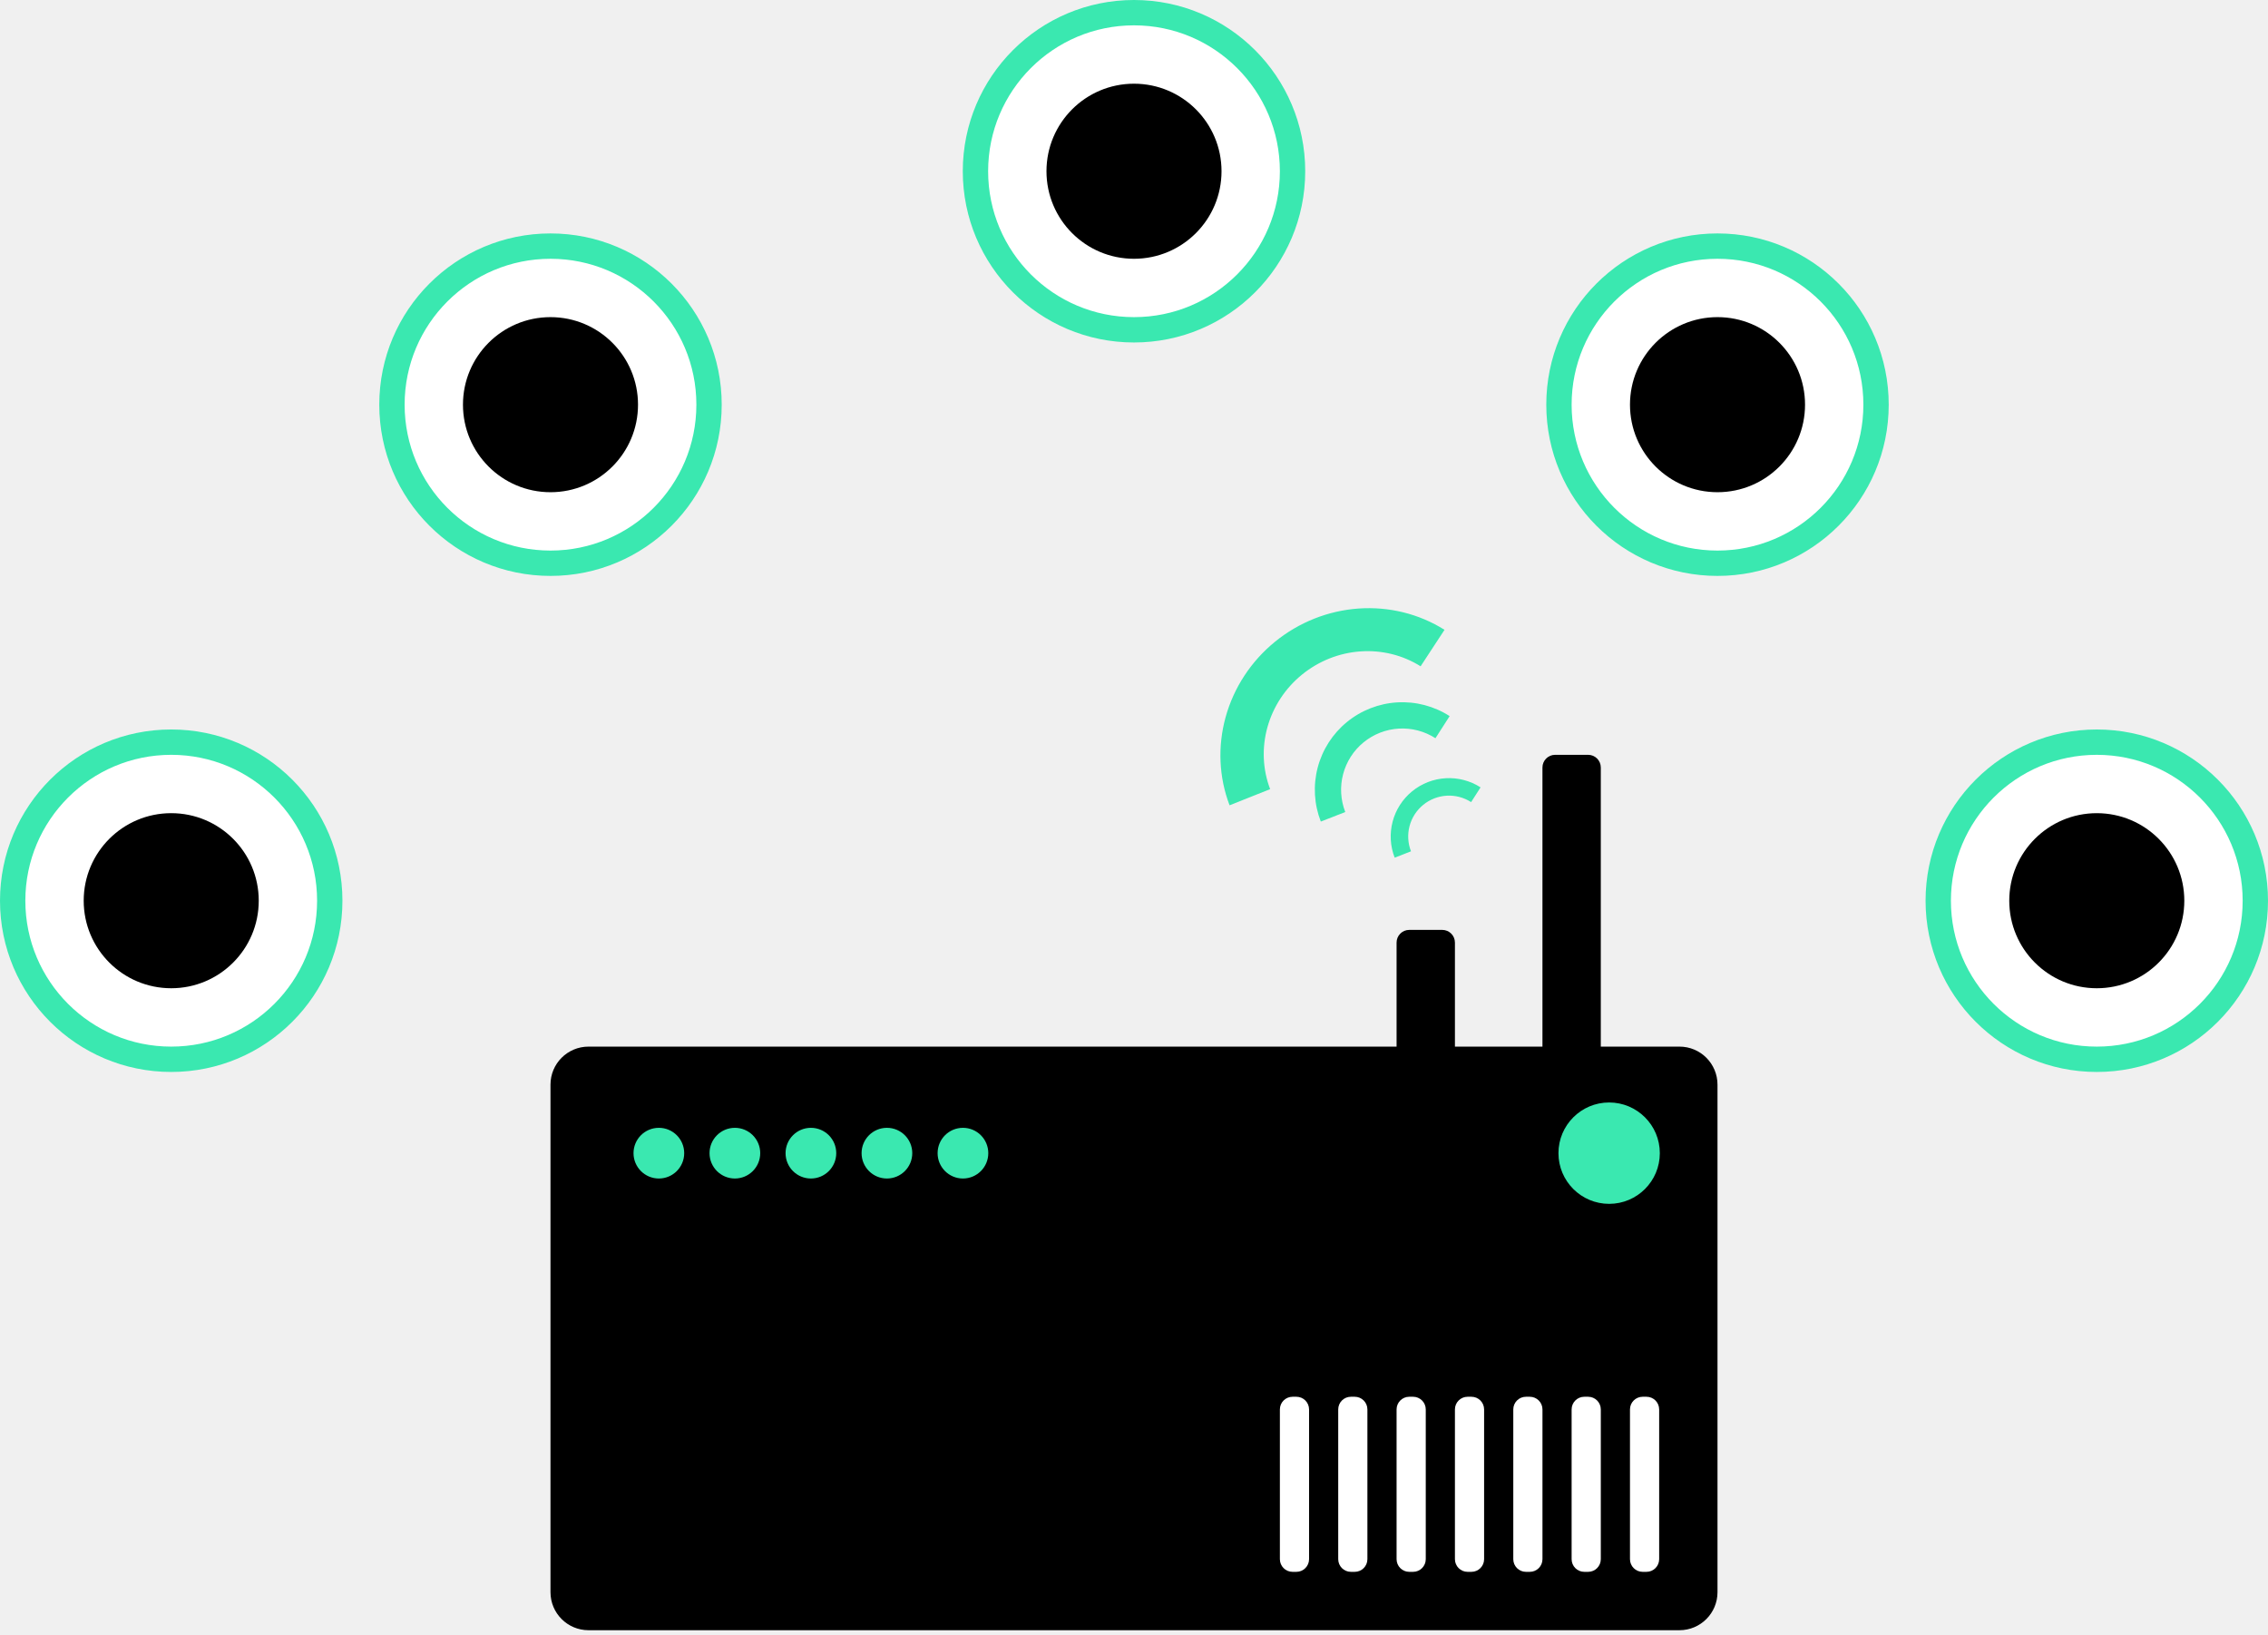
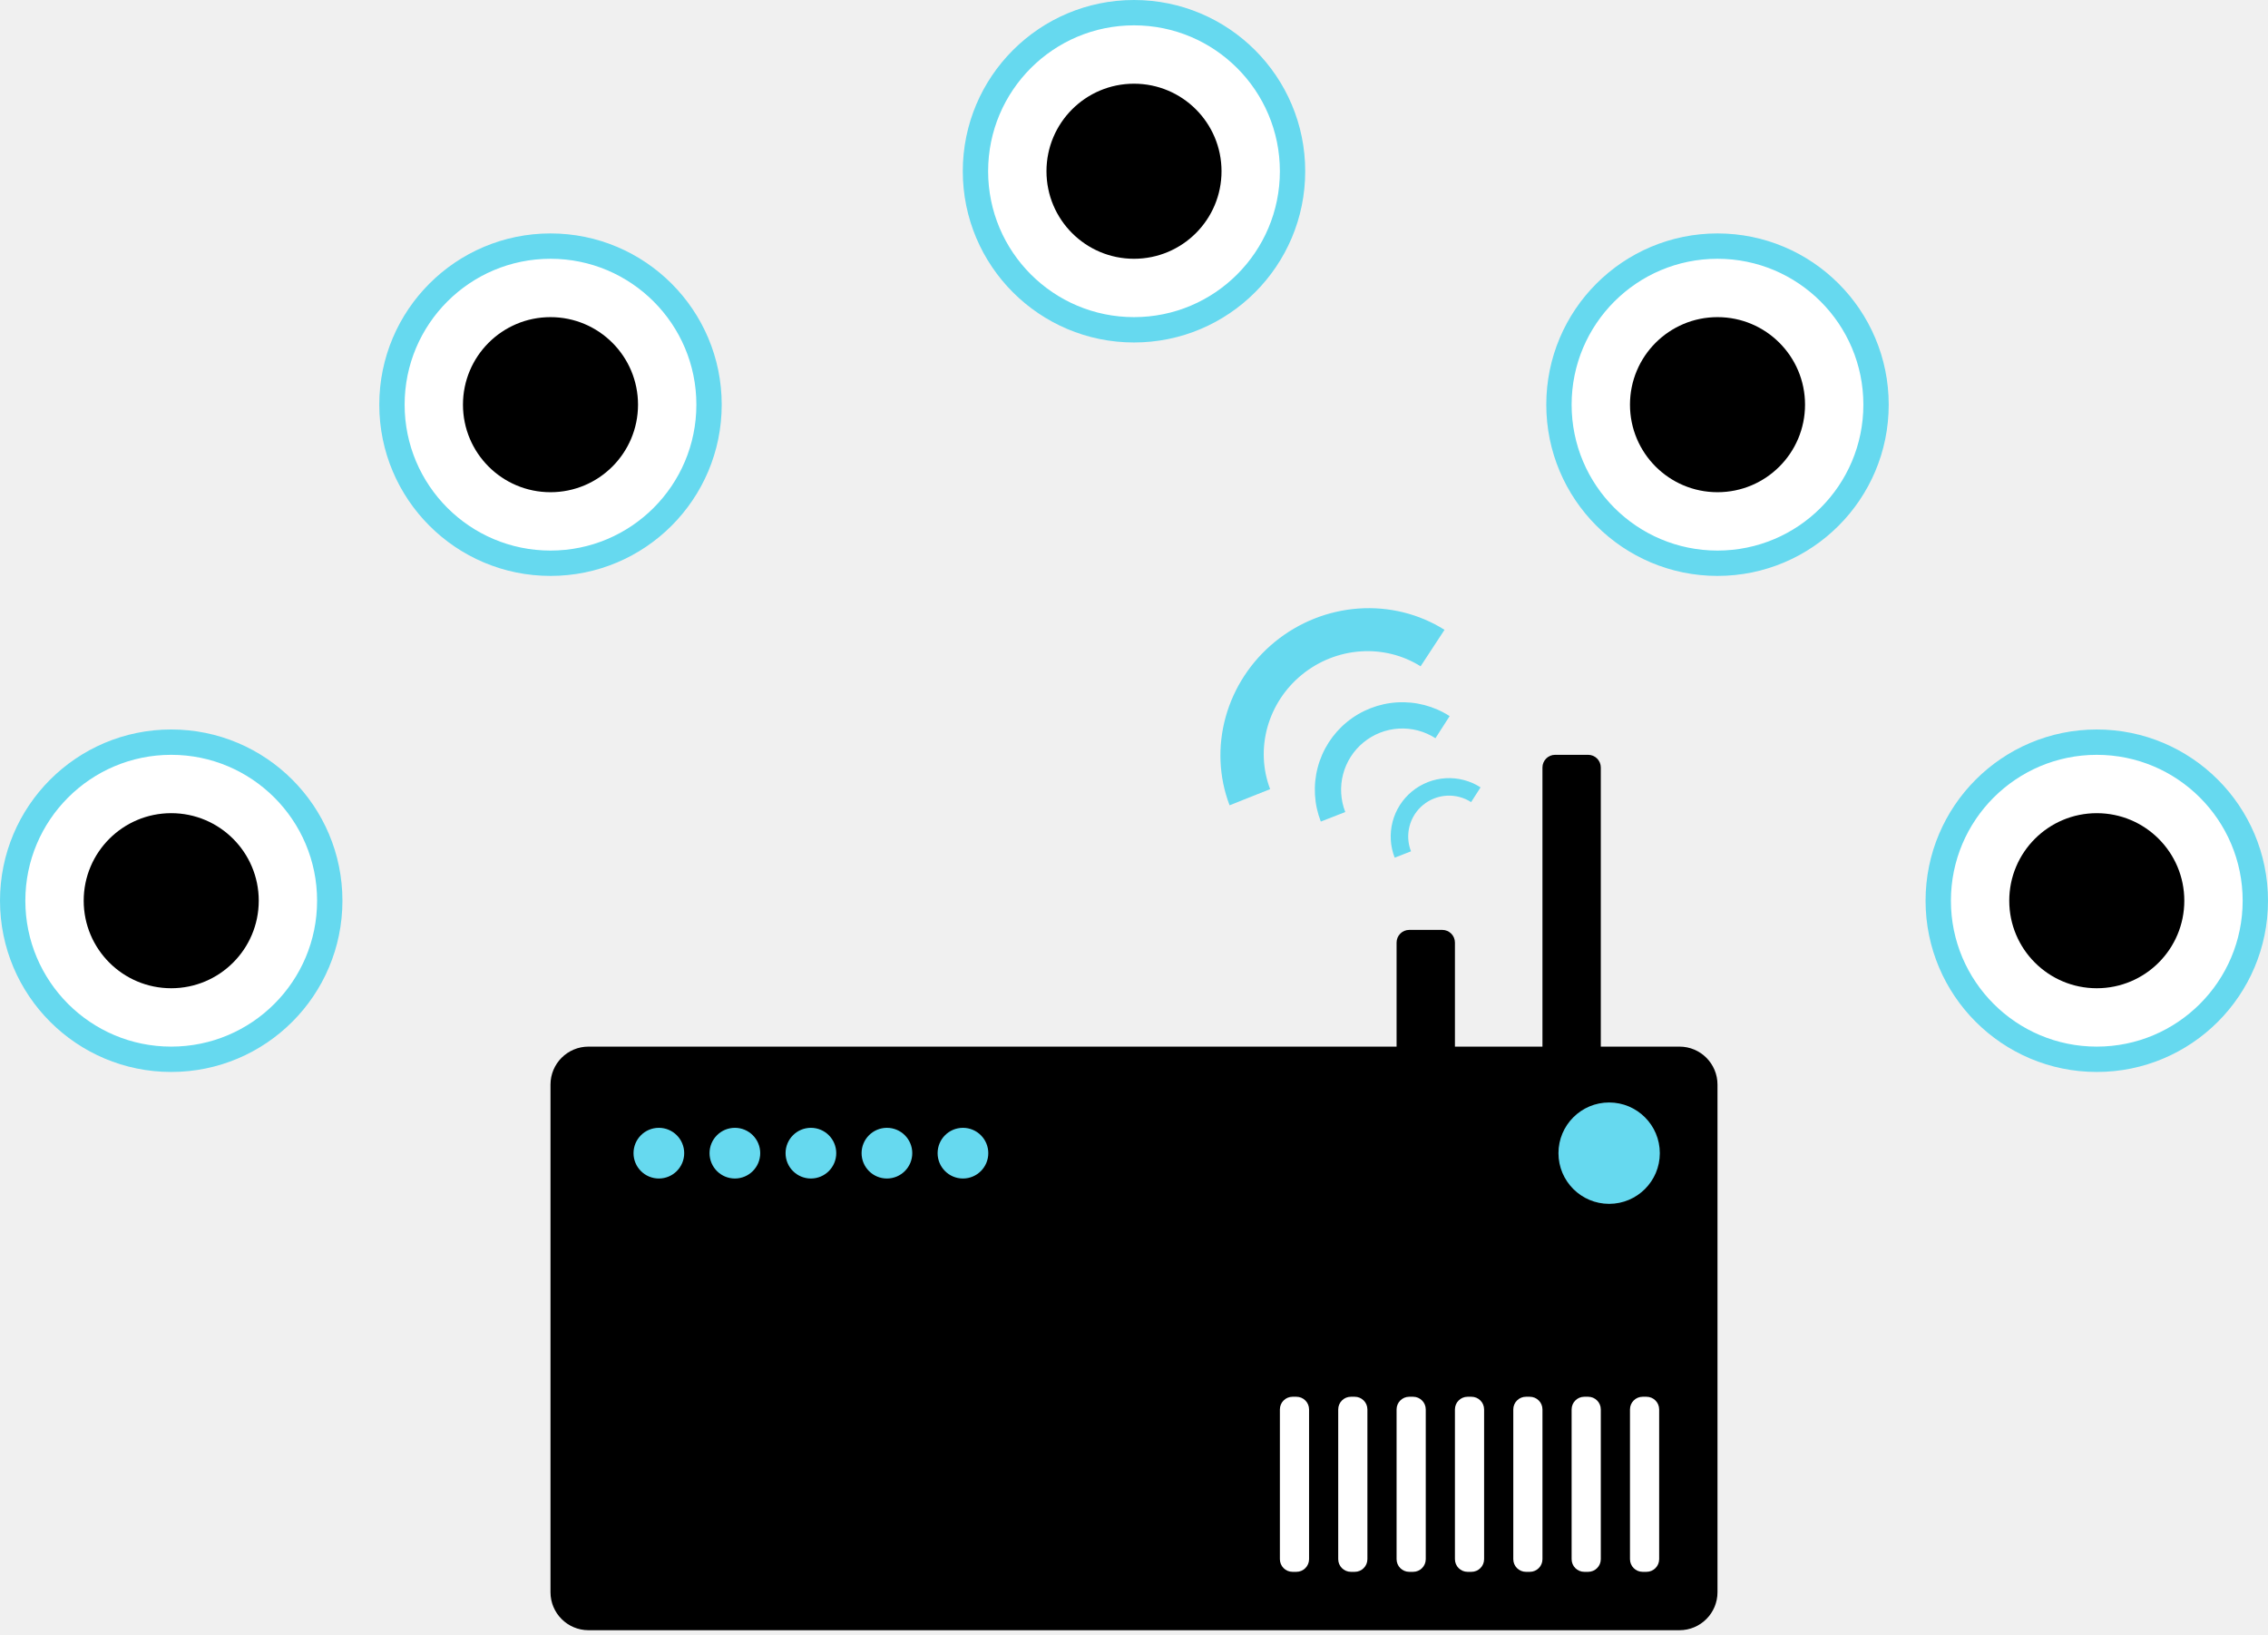
<svg xmlns="http://www.w3.org/2000/svg" width="179" height="129" viewBox="0 0 179 129" fill="none">
-   <rect x="43.447" y="82.592" width="92.105" height="46.053" rx="3" fill="black" />
-   <rect x="110.224" y="73.381" width="4.605" height="13.816" rx="1" fill="black" />
-   <rect x="121.737" y="59.565" width="4.605" height="27.631" rx="1" fill="black" />
-   <circle cx="127" cy="91" r="4" fill="#3ae8b0" />
-   <path d="M97.043 63.548C96.199 61.336 96.091 58.896 96.734 56.579C97.377 54.261 98.737 52.185 100.621 50.648C102.504 49.111 104.814 48.191 107.218 48.021C109.623 47.851 112 48.439 114.007 49.701L112.12 52.58C110.715 51.697 109.052 51.285 107.368 51.404C105.685 51.523 104.068 52.167 102.75 53.243C101.431 54.319 100.479 55.772 100.029 57.394C99.579 59.016 99.655 60.724 100.245 62.273L97.043 63.548Z" fill="#3ae8b0" />
-   <path d="M104.244 64.832C103.714 63.473 103.628 61.981 103.998 60.57C104.368 59.159 105.176 57.901 106.305 56.978C107.434 56.054 108.826 55.511 110.283 55.427C111.739 55.343 113.185 55.722 114.412 56.511L113.292 58.255C112.433 57.703 111.421 57.437 110.402 57.496C109.382 57.555 108.408 57.935 107.617 58.581C106.827 59.228 106.262 60.108 106.003 61.096C105.743 62.084 105.804 63.128 106.174 64.08L104.244 64.832Z" fill="#3ae8b0" />
-   <path d="M110.074 67.682C109.721 66.776 109.664 65.781 109.911 64.841C110.157 63.9 110.696 63.062 111.448 62.446C112.201 61.83 113.129 61.468 114.1 61.412C115.071 61.356 116.035 61.609 116.853 62.134L116.107 63.297C115.534 62.929 114.859 62.752 114.18 62.791C113.5 62.83 112.85 63.084 112.323 63.515C111.797 63.946 111.42 64.533 111.247 65.191C111.074 65.85 111.114 66.546 111.362 67.18L110.074 67.682Z" fill="#3ae8b0" />
+   <rect x="43.447" y="82.592" width="92.105" height="46.053" rx="3" fill="#000" />
+   <rect x="110.224" y="73.381" width="4.605" height="13.816" rx="1" fill="#000" />
+   <rect x="121.737" y="59.565" width="4.605" height="27.631" rx="1" fill="#000" />
+   <circle cx="127" cy="91" r="4" fill="#66d9ef" />
+   <path d="M97.043 63.548C96.199 61.336 96.091 58.896 96.734 56.579C97.377 54.261 98.737 52.185 100.621 50.648C102.504 49.111 104.814 48.191 107.218 48.021C109.623 47.851 112 48.439 114.007 49.701L112.12 52.58C110.715 51.697 109.052 51.285 107.368 51.404C105.685 51.523 104.068 52.167 102.75 53.243C101.431 54.319 100.479 55.772 100.029 57.394C99.579 59.016 99.655 60.724 100.245 62.273L97.043 63.548Z" fill="#66d9ef" />
+   <path d="M104.244 64.832C103.714 63.473 103.628 61.981 103.998 60.57C104.368 59.159 105.176 57.901 106.305 56.978C107.434 56.054 108.826 55.511 110.283 55.427C111.739 55.343 113.185 55.722 114.412 56.511L113.292 58.255C112.433 57.703 111.421 57.437 110.402 57.496C109.382 57.555 108.408 57.935 107.617 58.581C106.827 59.228 106.262 60.108 106.003 61.096C105.743 62.084 105.804 63.128 106.174 64.08L104.244 64.832Z" fill="#66d9ef" />
+   <path d="M110.074 67.682C109.721 66.776 109.664 65.781 109.911 64.841C110.157 63.9 110.696 63.062 111.448 62.446C112.201 61.83 113.129 61.468 114.1 61.412C115.071 61.356 116.035 61.609 116.853 62.134L116.107 63.297C115.534 62.929 114.859 62.752 114.18 62.791C113.5 62.83 112.85 63.084 112.323 63.515C111.797 63.946 111.42 64.533 111.247 65.191C111.074 65.85 111.114 66.546 111.362 67.18L110.074 67.682Z" fill="#66d9ef" />
  <rect x="101.014" y="110.223" width="2.303" height="13.816" rx="1" fill="white" />
  <rect x="105.618" y="110.223" width="2.303" height="13.816" rx="1" fill="white" />
  <rect x="110.224" y="110.223" width="2.303" height="13.816" rx="1" fill="white" />
  <rect x="114.829" y="110.223" width="2.303" height="13.816" rx="1" fill="white" />
  <rect x="119.435" y="110.223" width="2.303" height="13.816" rx="1" fill="white" />
  <rect x="124.039" y="110.223" width="2.303" height="13.816" rx="1" fill="white" />
  <rect x="128.645" y="110.223" width="2.303" height="13.816" rx="1" fill="white" />
-   <circle cx="89.5" cy="13.513" r="12.513" fill="white" stroke="#3ae8b0" stroke-width="2" />
-   <circle cx="89.5" cy="13.513" r="6.908" fill="black" />
-   <circle r="12.513" transform="matrix(-1 0 0 1 43.4475 31.934)" fill="white" stroke="#3ae8b0" stroke-width="2" />
-   <circle r="12.513" transform="matrix(-1 0 0 1 13.5131 71.0785)" fill="white" stroke="#3ae8b0" stroke-width="2" />
-   <circle r="6.908" transform="matrix(-1 0 0 1 43.4471 31.9342)" fill="black" />
-   <circle r="6.908" transform="matrix(-1 0 0 1 13.5138 71.0778)" fill="black" />
-   <circle cx="135.552" cy="31.934" r="12.513" fill="white" stroke="#3ae8b0" stroke-width="2" />
-   <circle cx="165.487" cy="71.079" r="12.513" fill="white" stroke="#3ae8b0" stroke-width="2" />
-   <circle cx="135.553" cy="31.934" r="6.908" fill="black" />
-   <circle cx="165.487" cy="71.078" r="6.908" fill="black" />
-   <circle cx="52" cy="91" r="2" fill="#3ae8b0" />
-   <circle cx="58" cy="91" r="2" fill="#3ae8b0" />
-   <circle cx="64" cy="91" r="2" fill="#3ae8b0" />
-   <circle cx="70" cy="91" r="2" fill="#3ae8b0" />
-   <circle cx="76" cy="91" r="2" fill="#3ae8b0" />
+   <circle cx="89.5" cy="13.513" r="12.513" fill="white" stroke="#66d9ef" stroke-width="2" />
+   <circle cx="89.5" cy="13.513" r="6.908" fill="#000" />
+   <circle r="12.513" transform="matrix(-1 0 0 1 43.4475 31.934)" fill="white" stroke="#66d9ef" stroke-width="2" />
+   <circle r="12.513" transform="matrix(-1 0 0 1 13.5131 71.0785)" fill="white" stroke="#66d9ef" stroke-width="2" />
+   <circle r="6.908" transform="matrix(-1 0 0 1 43.4471 31.9342)" fill="#000" />
+   <circle r="6.908" transform="matrix(-1 0 0 1 13.5138 71.0778)" fill="#000" />
+   <circle cx="135.552" cy="31.934" r="12.513" fill="white" stroke="#66d9ef" stroke-width="2" />
+   <circle cx="165.487" cy="71.079" r="12.513" fill="white" stroke="#66d9ef" stroke-width="2" />
+   <circle cx="135.553" cy="31.934" r="6.908" fill="#000" />
+   <circle cx="165.487" cy="71.078" r="6.908" fill="#000" />
+   <circle cx="52" cy="91" r="2" fill="#66d9ef" />
+   <circle cx="58" cy="91" r="2" fill="#66d9ef" />
+   <circle cx="64" cy="91" r="2" fill="#66d9ef" />
+   <circle cx="70" cy="91" r="2" fill="#66d9ef" />
+   <circle cx="76" cy="91" r="2" fill="#66d9ef" />
</svg>
